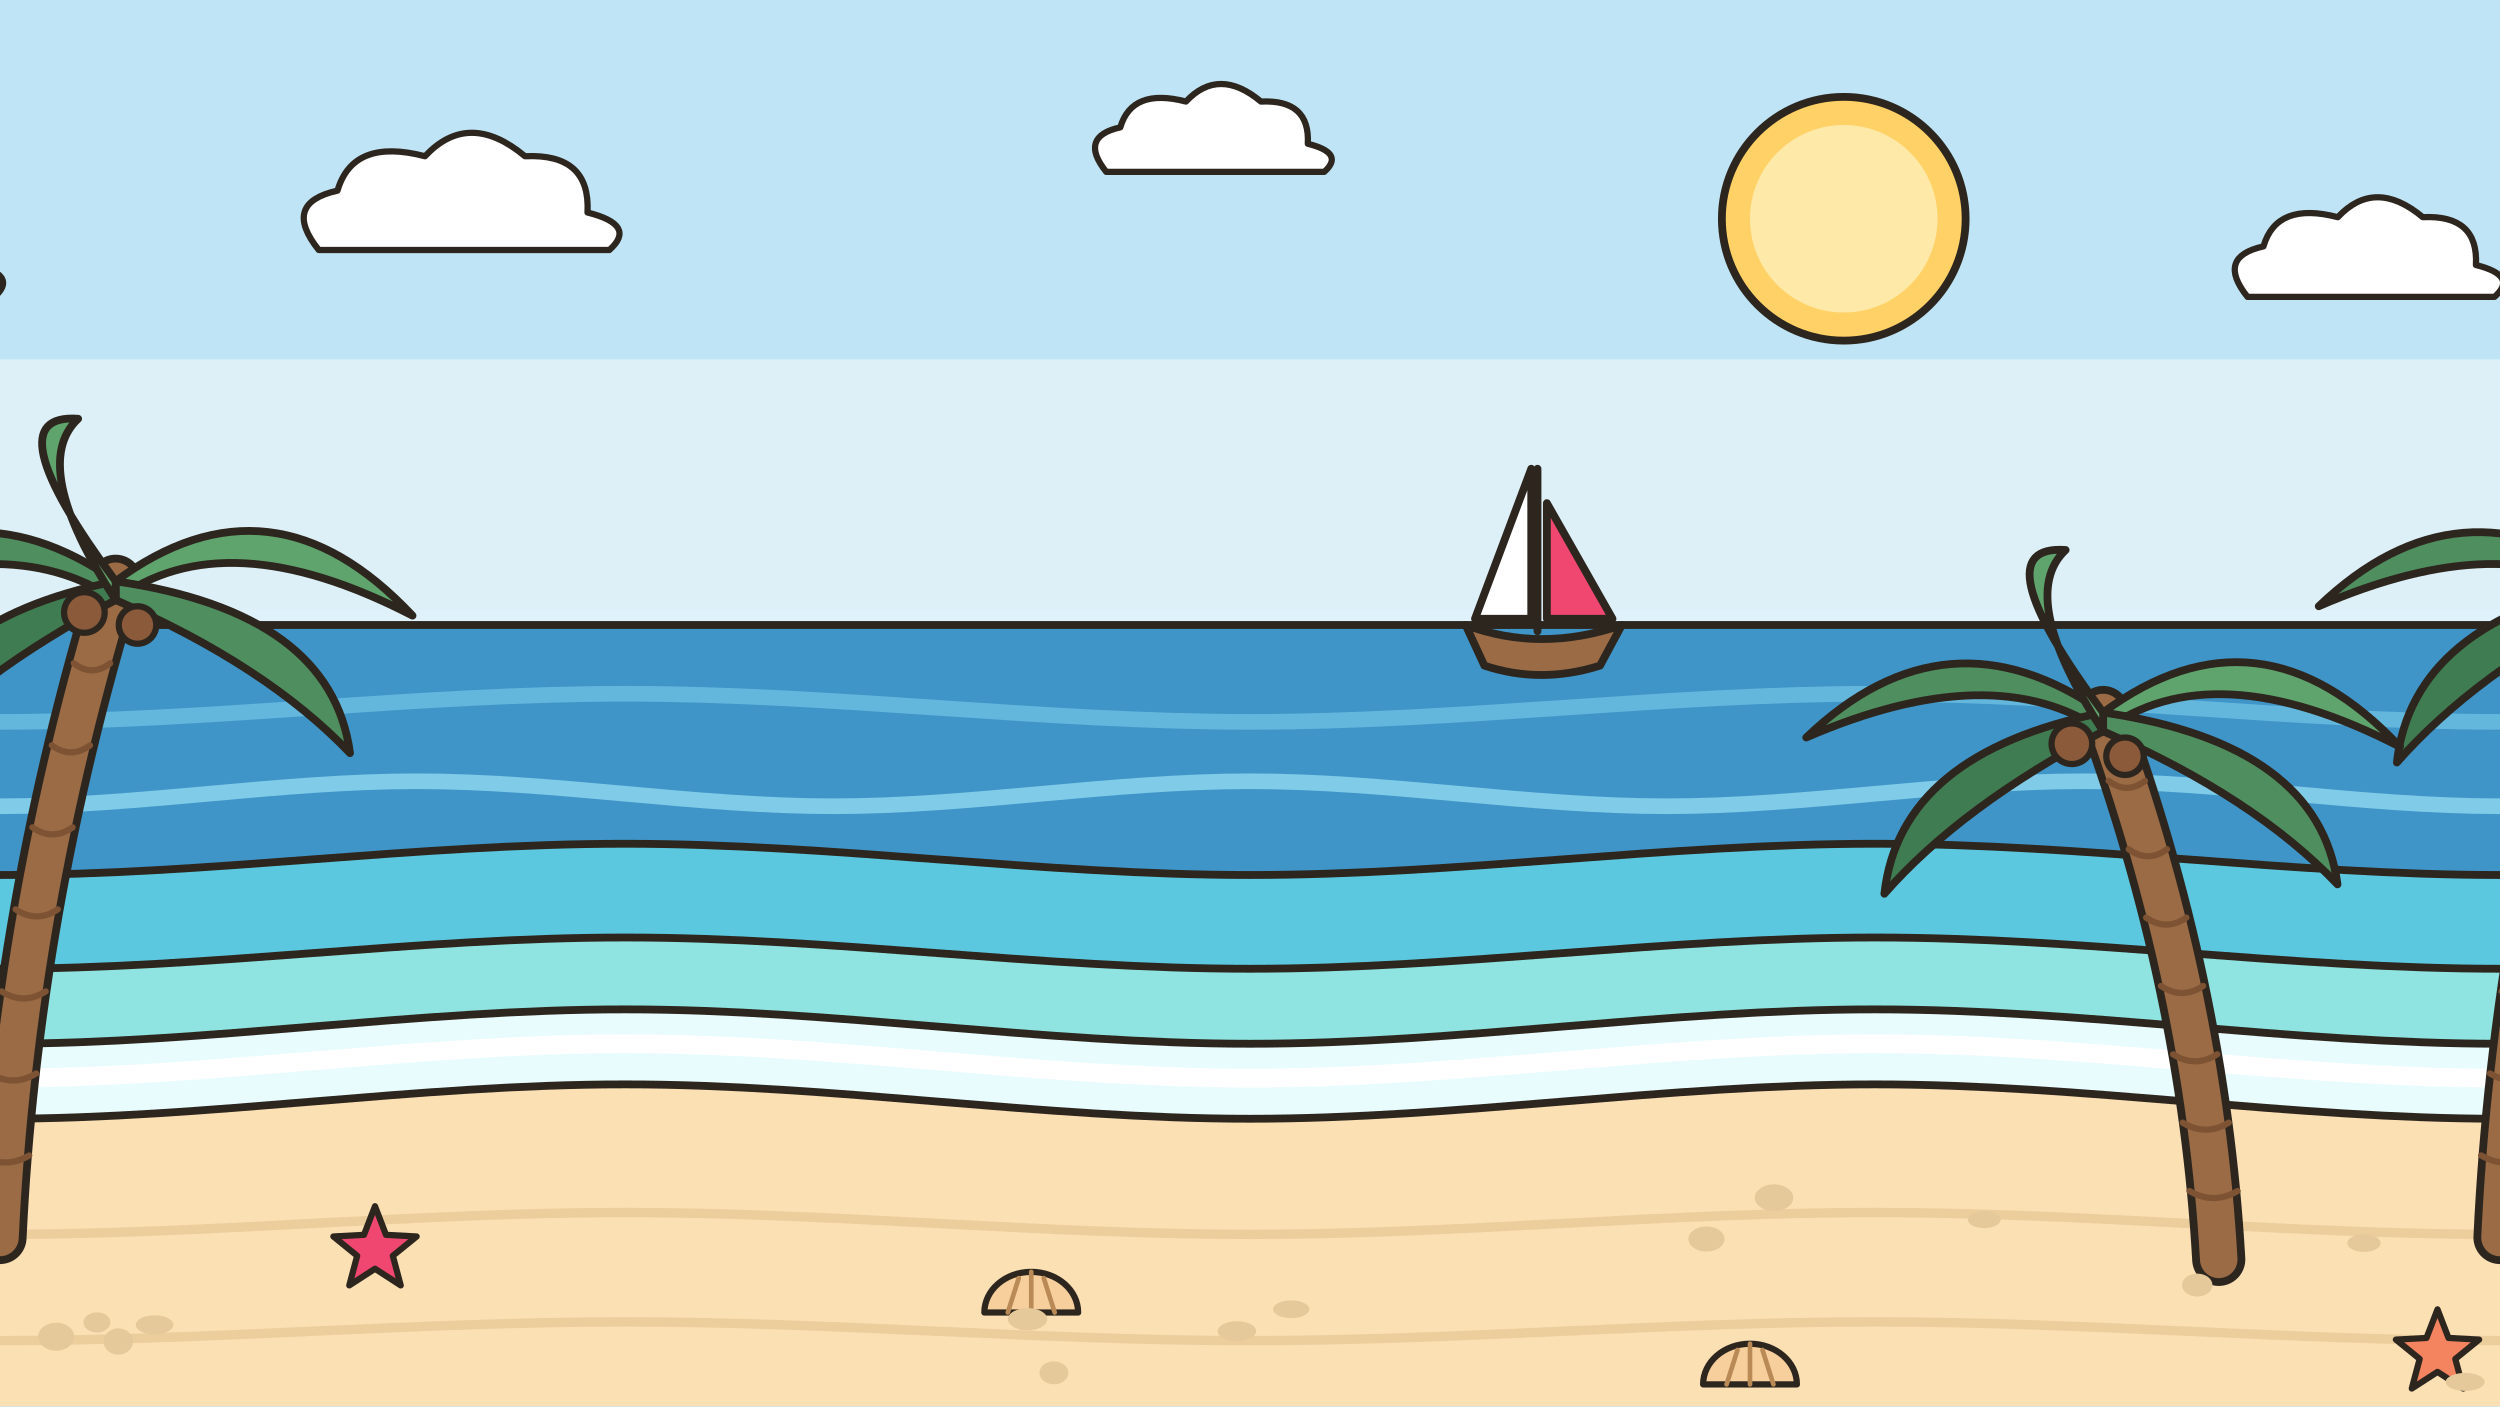
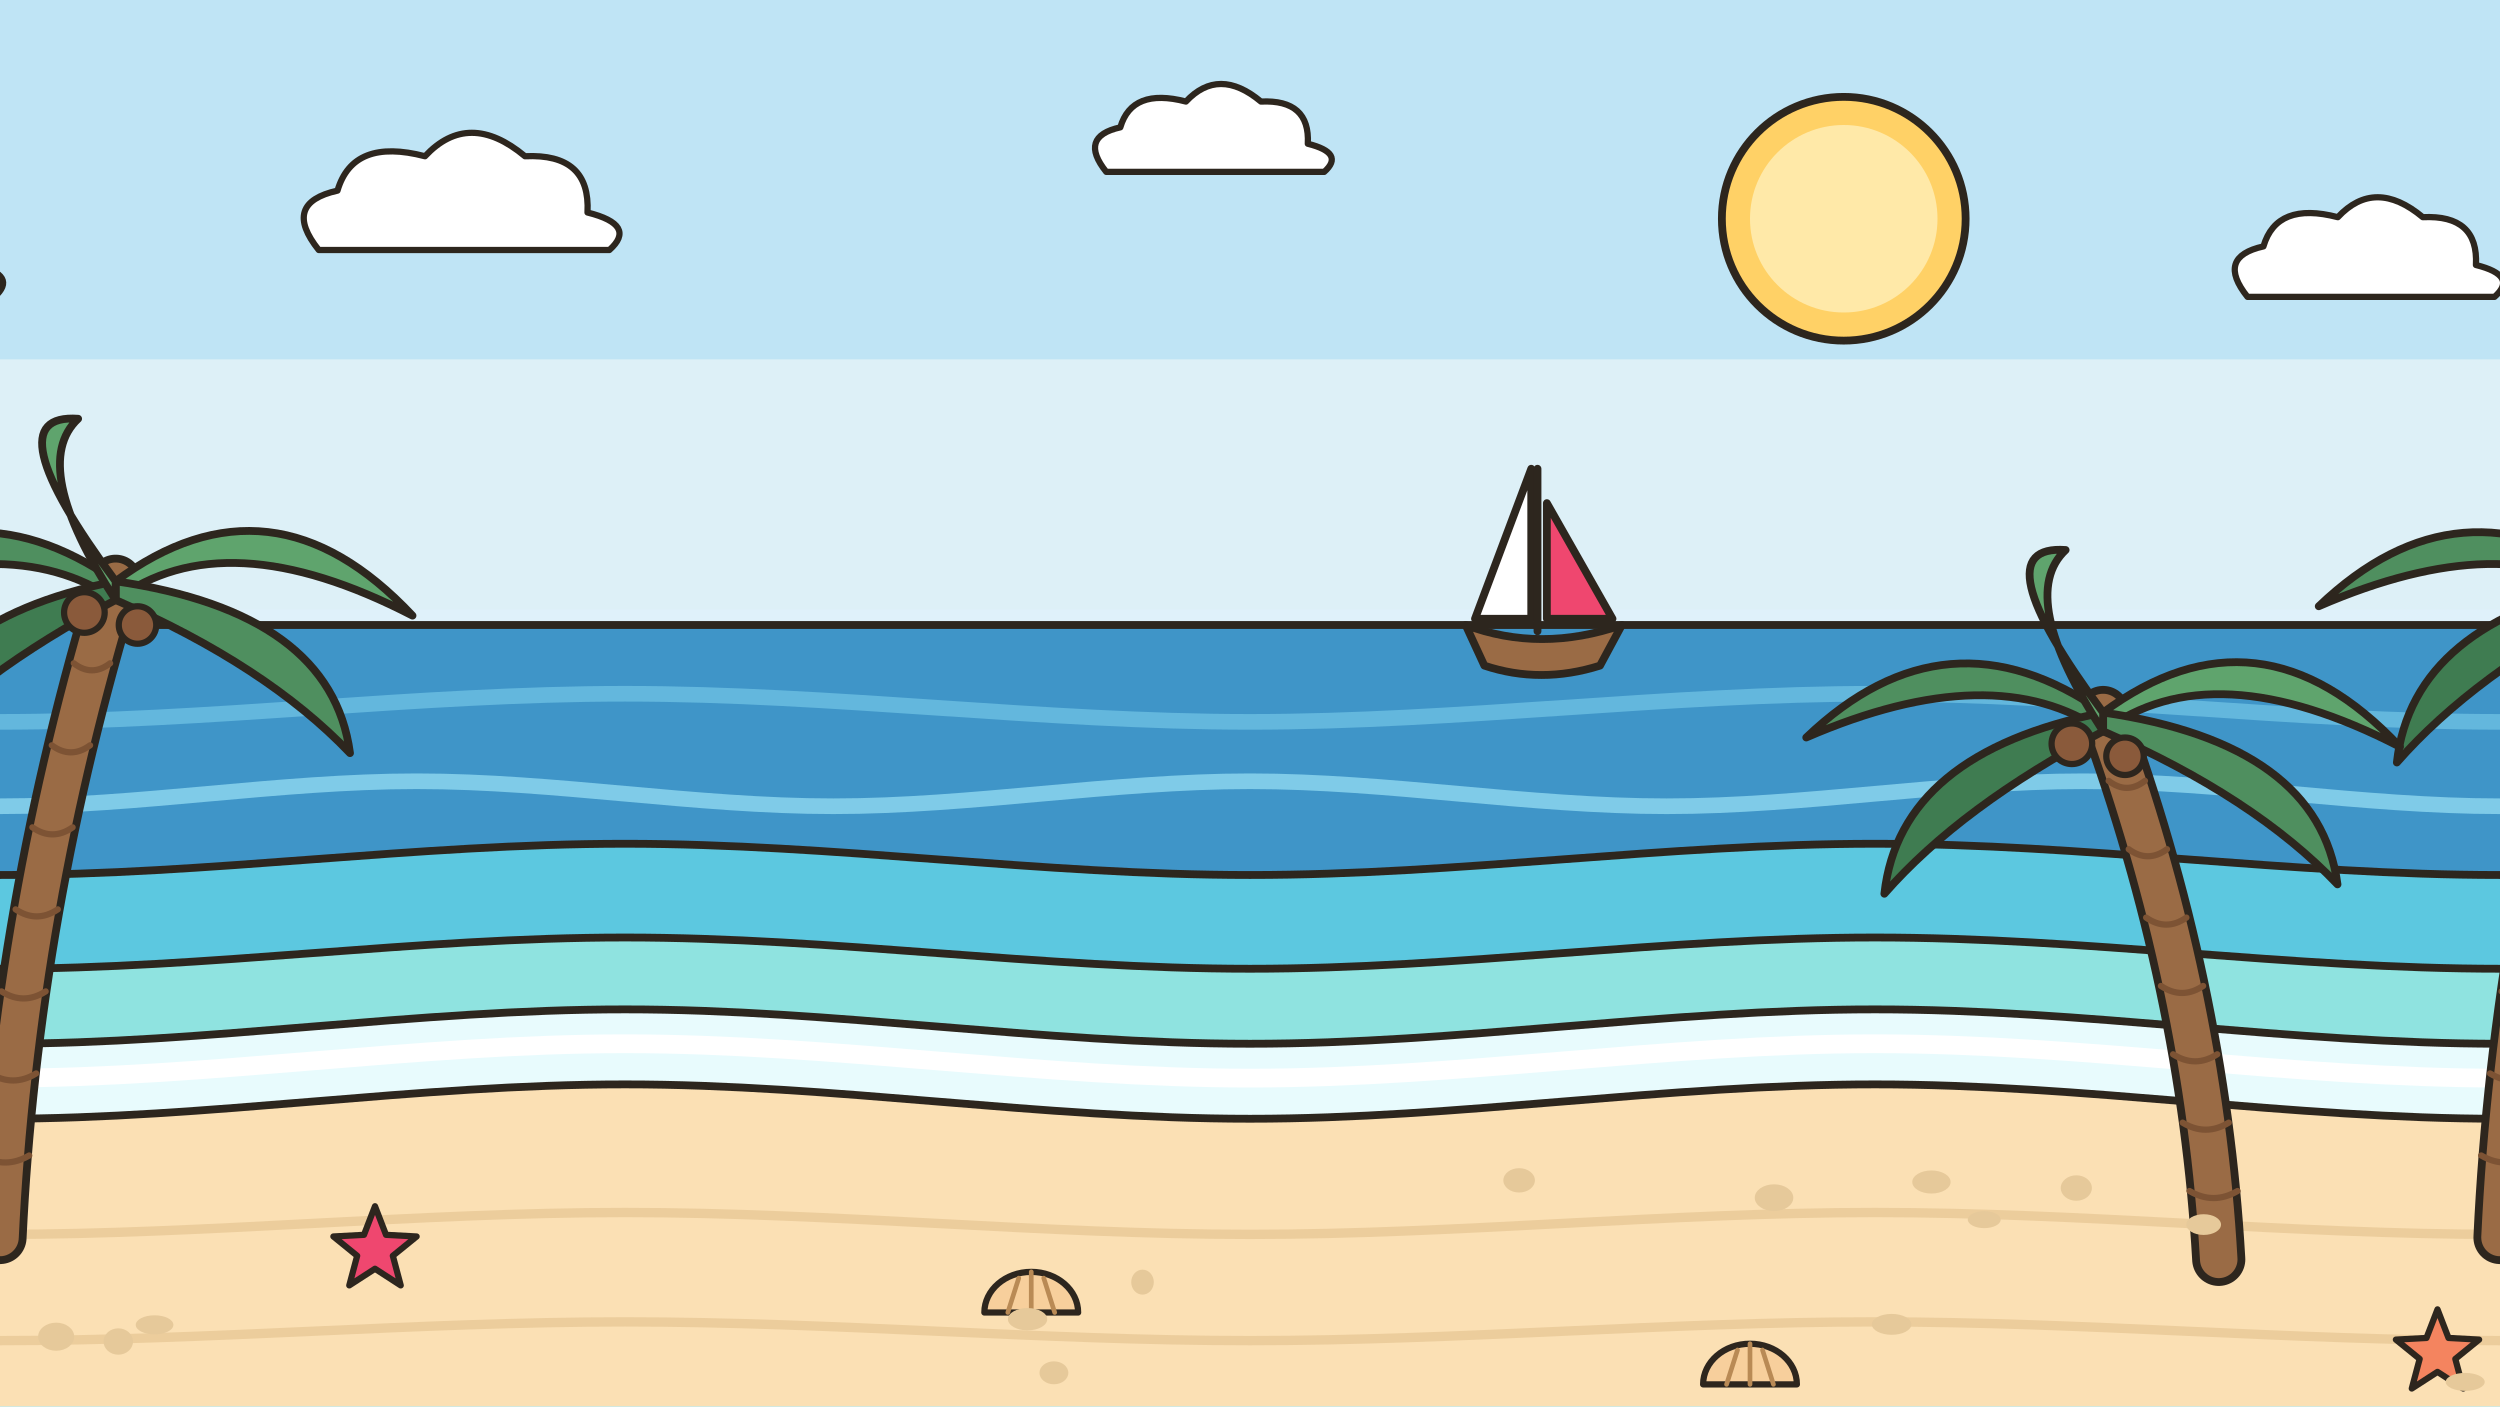
<svg xmlns="http://www.w3.org/2000/svg" viewBox="0 0 1600 900" preserveAspectRatio="xMidYMid slice" data-asset-id="bg_beach">
  <g id="background" stroke="#2d261e" stroke-width="5" stroke-linecap="round" stroke-linejoin="round">
    <rect x="0" y="0" width="1600" height="900" fill="#dff1fa" stroke="none" />
    <rect x="0" y="0" width="1600" height="250" fill="#bfe4f5" stroke="none" />
    <rect x="0" y="230" width="1600" height="160" fill="#ddf0f7" stroke="none" />
    <circle cx="1180" cy="140" r="78" fill="#ffd166" stroke="#2d261e" stroke-width="5" />
    <circle cx="1180" cy="140" r="60" fill="#ffe9a8" stroke="none" />
    <path d="M204 160q-24 -30 12 -38q10 -34 56 -22q28 -30 64 0q42 -2 40 36q32 8 14 24Z" fill="#ffffff" stroke="#2d261e" stroke-width="4" stroke-linejoin="round" />
    <path d="M708 110q-18 -22.5 9 -28.5q7.5 -25.5 42 -16.5q21 -22.5 48 0q31.5 -1.5 30 27q24 6 10.5 18Z" fill="#ffffff" stroke="#2d261e" stroke-width="4" stroke-linejoin="round" />
    <path d="M1438.4 190q-20.4 -25.5 10.2 -32.3q8.5 -28.9 47.6 -18.7q23.8 -25.5 54.4 0q35.7 -1.7 34 30.6q27.2 6.8 11.9 20.4Z" fill="#ffffff" stroke="#2d261e" stroke-width="4" stroke-linejoin="round" />
-     <path d="M-161.6 190q-20.4 -25.5 10.2 -32.3q8.5 -28.9 47.6 -18.7q23.8 -25.5 54.4 0q35.7 -1.7 34 30.6q27.2 6.8 11.9 20.4Z" fill="#ffffff" stroke="#2d261e" stroke-width="4" stroke-linejoin="round" />
+     <g transform="translate(-1600 0)">
+       <path d="M1438.4 190q-20.4 -25.5 10.2 -32.3q8.5 -28.9 47.6 -18.7q23.8 -25.5 54.4 0q35.7 -1.7 34 30.6q27.2 6.8 11.9 20.4Z" fill="#ffffff" stroke="#2d261e" stroke-width="4" stroke-linejoin="round" />
+     </g>
    <rect x="0" y="400" width="1600" height="240" fill="#3f95c8" stroke="none" />
    <line x1="0" y1="400" x2="1600" y2="400" stroke="#2d261e" stroke-width="5" />
    <g transform="translate(940 300)">
      <path d="M40 0 40 96 4 96Z" fill="#ffffff" stroke="#2d261e" stroke-width="5" stroke-linejoin="round" />
      <path d="M50 22 50 96 92 96Z" fill="#ef476f" stroke="#2d261e" stroke-width="5" stroke-linejoin="round" />
      <line x1="44" y1="0" x2="44" y2="104" stroke="#2d261e" stroke-width="5" />
      <path d="M-2 100q48 18 100 0l-14 26q-38 12 -74 0Z" fill="#9a6b45" stroke="#2d261e" stroke-width="5" stroke-linejoin="round" />
    </g>
    <path d="M0 462C133.33 462 266.67 444 400 444C533.33 444 666.67 462 800 462C933.33 462 1066.67 444 1200 444C1333.33 444 1466.67 462 1600 462" fill="none" stroke="#63b7dd" stroke-width="10" stroke-linecap="butt" />
    <path d="M0 516C88.89 516 177.78 500 266.67 500C355.56 500 444.44 516 533.33 516C622.22 516 711.11 500 800 500C888.89 500 977.78 516 1066.67 516C1155.56 516 1244.44 500 1333.33 500C1422.22 500 1511.11 516 1600 516" fill="none" stroke="#7fcbe8" stroke-width="10" stroke-linecap="butt" />
    <path d="M0 560C133.33 560 266.67 540 400 540C533.33 540 666.67 560 800 560C933.33 560 1066.67 540 1200 540C1333.33 540 1466.67 560 1600 560L1600 900L0 900Z" fill="#5cc8e0" stroke="none" />
    <path d="M0 560C133.33 560 266.67 540 400 540C533.33 540 666.67 560 800 560C933.33 560 1066.67 540 1200 540C1333.33 540 1466.67 560 1600 560" fill="none" stroke="#2d261e" stroke-width="5" stroke-linecap="butt" />
    <path d="M0 620C133.33 620 266.67 600 400 600C533.33 600 666.67 620 800 620C933.33 620 1066.67 600 1200 600C1333.33 600 1466.67 620 1600 620L1600 900L0 900Z" fill="#8fe3e0" stroke="none" />
    <path d="M0 620C133.33 620 266.67 600 400 600C533.33 600 666.67 620 800 620C933.33 620 1066.67 600 1200 600C1333.33 600 1466.67 620 1600 620" fill="none" stroke="#2d261e" stroke-width="5" stroke-linecap="butt" />
    <path d="M0 668C133.33 668 266.67 646 400 646C533.33 646 666.67 668 800 668C933.33 668 1066.67 646 1200 646C1333.33 646 1466.67 668 1600 668L1600 900L0 900Z" fill="#e8fbfd" stroke="none" />
    <path d="M0 668C133.33 668 266.67 646 400 646C533.33 646 666.67 668 800 668C933.33 668 1066.67 646 1200 646C1333.33 646 1466.67 668 1600 668" fill="none" stroke="#2d261e" stroke-width="5" stroke-linecap="butt" />
    <path d="M0 690C133.33 690 266.67 668 400 668C533.33 668 666.67 690 800 690C933.33 690 1066.67 668 1200 668C1333.33 668 1466.67 690 1600 690" fill="none" stroke="#ffffff" stroke-width="12" stroke-linecap="butt" />
    <path d="M0 716C133.33 716 266.67 694 400 694C533.33 694 666.67 716 800 716C933.33 716 1066.67 694 1200 694C1333.33 694 1466.67 716 1600 716L1600 900L0 900Z" fill="#fbe0b4" stroke="none" />
    <path d="M0 716C133.33 716 266.67 694 400 694C533.33 694 666.67 716 800 716C933.33 716 1066.67 694 1200 694C1333.33 694 1466.67 716 1600 716" fill="none" stroke="#2d261e" stroke-width="5" stroke-linecap="butt" />
    <path d="M0 790C133.33 790 266.67 776 400 776C533.33 776 666.67 790 800 790C933.33 790 1066.67 776 1200 776C1333.33 776 1466.67 790 1600 790" fill="none" stroke="#eccd9c" stroke-width="6" stroke-linecap="butt" />
    <path d="M0 858C133.33 858 266.67 846 400 846C533.33 846 666.67 858 800 858C933.33 858 1066.67 846 1200 846C1333.33 846 1466.67 858 1600 858" fill="none" stroke="#eccd9c" stroke-width="6" stroke-linecap="butt" />
    <path d="M0 792Q10 582 74 372" fill="none" stroke="#2d261e" stroke-width="34" stroke-linecap="round" />
    <path d="M0 792Q10 582 74 372" fill="none" stroke="#9a6b45" stroke-width="24" stroke-linecap="round" />
    <path d="M-12.03 739.5q15.38 9 30.75 0" fill="none" stroke="#7d5334" stroke-width="4" stroke-linecap="round" />
    <path d="M-6.37 687q14.75 9 29.5 0" fill="none" stroke="#7d5334" stroke-width="4" stroke-linecap="round" />
    <path d="M0.97 634.5q14.13 9 28.25 0" fill="none" stroke="#7d5334" stroke-width="4" stroke-linecap="round" />
    <path d="M10 582q13.5 9 27 0" fill="none" stroke="#7d5334" stroke-width="4" stroke-linecap="round" />
    <path d="M20.72 529.5q12.88 9 25.75 0" fill="none" stroke="#7d5334" stroke-width="4" stroke-linecap="round" />
    <path d="M33.13 477q12.25 9 24.5 0" fill="none" stroke="#7d5334" stroke-width="4" stroke-linecap="round" />
    <path d="M47.22 424.5q11.63 9 23.25 0" fill="none" stroke="#7d5334" stroke-width="4" stroke-linecap="round" />
    <path d="M74 372Q-26 302 -116 388Q4 336 74 384Z" fill="#4f8f5f" stroke="#2d261e" stroke-width="5" stroke-linejoin="round" />
    <path d="M74 372Q174 298 264 394Q144 332 74 384Z" fill="#5fa46d" stroke="#2d261e" stroke-width="5" stroke-linejoin="round" />
    <path d="M74 372Q-56 398 -66 488Q-17 432 74 384Z" fill="#3f7c51" stroke="#2d261e" stroke-width="5" stroke-linejoin="round" />
    <path d="M74 372Q212 392 224 482Q170.6 426 74 384Z" fill="#4f8f5f" stroke="#2d261e" stroke-width="5" stroke-linejoin="round" />
    <path d="M74 372Q-6 264 50 268Q18 298 74 384Z" fill="#5fa46d" stroke="#2d261e" stroke-width="5" stroke-linejoin="round" />
    <circle cx="54" cy="392" r="13" fill="#8a5a3b" stroke="#2d261e" stroke-width="4" />
    <circle cx="88" cy="400" r="12" fill="#8a5a3b" stroke="#2d261e" stroke-width="4" />
-     <path d="M1600 792Q1610 582 1674 372" fill="none" stroke="#2d261e" stroke-width="34" stroke-linecap="round" />
-     <path d="M1600 792Q1610 582 1674 372" fill="none" stroke="#9a6b45" stroke-width="24" stroke-linecap="round" />
-     <path d="M1587.97 739.5q15.38 9 30.75 0" fill="none" stroke="#7d5334" stroke-width="4" stroke-linecap="round" />
-     <path d="M1593.63 687q14.75 9 29.5 0" fill="none" stroke="#7d5334" stroke-width="4" stroke-linecap="round" />
-     <path d="M1600.97 634.5q14.13 9 28.25 0" fill="none" stroke="#7d5334" stroke-width="4" stroke-linecap="round" />
-     <path d="M1610 582q13.5 9 27 0" fill="none" stroke="#7d5334" stroke-width="4" stroke-linecap="round" />
-     <path d="M1620.72 529.5q12.88 9 25.75 0" fill="none" stroke="#7d5334" stroke-width="4" stroke-linecap="round" />
-     <path d="M1633.13 477q12.25 9 24.5 0" fill="none" stroke="#7d5334" stroke-width="4" stroke-linecap="round" />
-     <path d="M1647.22 424.5q11.63 9 23.25 0" fill="none" stroke="#7d5334" stroke-width="4" stroke-linecap="round" />
-     <path d="M1674 372Q1574 302 1484 388Q1604 336 1674 384Z" fill="#4f8f5f" stroke="#2d261e" stroke-width="5" stroke-linejoin="round" />
-     <path d="M1674 372Q1774 298 1864 394Q1744 332 1674 384Z" fill="#5fa46d" stroke="#2d261e" stroke-width="5" stroke-linejoin="round" />
-     <path d="M1674 372Q1544 398 1534 488Q1583 432 1674 384Z" fill="#3f7c51" stroke="#2d261e" stroke-width="5" stroke-linejoin="round" />
-     <path d="M1674 372Q1812 392 1824 482Q1770.6 426 1674 384Z" fill="#4f8f5f" stroke="#2d261e" stroke-width="5" stroke-linejoin="round" />
-     <path d="M1674 372Q1594 264 1650 268Q1618 298 1674 384Z" fill="#5fa46d" stroke="#2d261e" stroke-width="5" stroke-linejoin="round" />
-     <circle cx="1654" cy="392" r="13" fill="#8a5a3b" stroke="#2d261e" stroke-width="4" />
-     <circle cx="1688" cy="400" r="12" fill="#8a5a3b" stroke="#2d261e" stroke-width="4" />
+     <g transform="translate(1600 0)">
+       <path d="M0 792Q10 582 74 372" fill="none" stroke="#2d261e" stroke-width="34" stroke-linecap="round" />
+       <path d="M0 792Q10 582 74 372" fill="none" stroke="#9a6b45" stroke-width="24" stroke-linecap="round" />
+       <path d="M-12.03 739.5q15.38 9 30.75 0" fill="none" stroke="#7d5334" stroke-width="4" stroke-linecap="round" />
+       <path d="M-6.37 687q14.75 9 29.5 0" fill="none" stroke="#7d5334" stroke-width="4" stroke-linecap="round" />
+       <path d="M0.97 634.5q14.13 9 28.25 0" fill="none" stroke="#7d5334" stroke-width="4" stroke-linecap="round" />
+       <path d="M10 582q13.5 9 27 0" fill="none" stroke="#7d5334" stroke-width="4" stroke-linecap="round" />
+       <path d="M20.72 529.5q12.88 9 25.75 0" fill="none" stroke="#7d5334" stroke-width="4" stroke-linecap="round" />
+       <path d="M33.13 477q12.25 9 24.5 0" fill="none" stroke="#7d5334" stroke-width="4" stroke-linecap="round" />
+       <path d="M47.22 424.5q11.63 9 23.25 0" fill="none" stroke="#7d5334" stroke-width="4" stroke-linecap="round" />
+       <path d="M74 372Q-26 302 -116 388Q4 336 74 384Z" fill="#4f8f5f" stroke="#2d261e" stroke-width="5" stroke-linejoin="round" />
+       <path d="M74 372Q174 298 264 394Q144 332 74 384Z" fill="#5fa46d" stroke="#2d261e" stroke-width="5" stroke-linejoin="round" />
+       <path d="M74 372Q-56 398 -66 488Q-17 432 74 384Z" fill="#3f7c51" stroke="#2d261e" stroke-width="5" stroke-linejoin="round" />
+       <path d="M74 372Q212 392 224 482Q170.6 426 74 384Z" fill="#4f8f5f" stroke="#2d261e" stroke-width="5" stroke-linejoin="round" />
+       <path d="M74 372Q-6 264 50 268Q18 298 74 384Z" fill="#5fa46d" stroke="#2d261e" stroke-width="5" stroke-linejoin="round" />
+       <circle cx="54" cy="392" r="13" fill="#8a5a3b" stroke="#2d261e" stroke-width="4" />
+       <circle cx="88" cy="400" r="12" fill="#8a5a3b" stroke="#2d261e" stroke-width="4" />
+     </g>
    <path d="M1420 806Q1410 631 1346 456" fill="none" stroke="#2d261e" stroke-width="34" stroke-linecap="round" />
    <path d="M1420 806Q1410 631 1346 456" fill="none" stroke="#9a6b45" stroke-width="24" stroke-linecap="round" />
    <path d="M1401.28 762.25q15.38 9 30.75 0" fill="none" stroke="#7d5334" stroke-width="4" stroke-linecap="round" />
    <path d="M1396.88 718.5q14.75 9 29.5 0" fill="none" stroke="#7d5334" stroke-width="4" stroke-linecap="round" />
    <path d="M1390.78 674.75q14.13 9 28.25 0" fill="none" stroke="#7d5334" stroke-width="4" stroke-linecap="round" />
    <path d="M1383 631q13.5 9 27 0" fill="none" stroke="#7d5334" stroke-width="4" stroke-linecap="round" />
    <path d="M1373.53 587.25q12.88 9 25.75 0" fill="none" stroke="#7d5334" stroke-width="4" stroke-linecap="round" />
    <path d="M1362.38 543.5q12.25 9 24.5 0" fill="none" stroke="#7d5334" stroke-width="4" stroke-linecap="round" />
    <path d="M1349.53 499.75q11.63 9 23.25 0" fill="none" stroke="#7d5334" stroke-width="4" stroke-linecap="round" />
    <path d="M1346 456Q1246 386 1156 472Q1276 420 1346 468Z" fill="#4f8f5f" stroke="#2d261e" stroke-width="5" stroke-linejoin="round" />
    <path d="M1346 456Q1446 382 1536 478Q1416 416 1346 468Z" fill="#5fa46d" stroke="#2d261e" stroke-width="5" stroke-linejoin="round" />
    <path d="M1346 456Q1216 482 1206 572Q1255 516 1346 468Z" fill="#3f7c51" stroke="#2d261e" stroke-width="5" stroke-linejoin="round" />
    <path d="M1346 456Q1484 476 1496 566Q1442.6 510 1346 468Z" fill="#4f8f5f" stroke="#2d261e" stroke-width="5" stroke-linejoin="round" />
    <path d="M1346 456Q1266 348 1322 352Q1290 382 1346 468Z" fill="#5fa46d" stroke="#2d261e" stroke-width="5" stroke-linejoin="round" />
    <circle cx="1326" cy="476" r="13" fill="#8a5a3b" stroke="#2d261e" stroke-width="4" />
    <circle cx="1360" cy="484" r="12" fill="#8a5a3b" stroke="#2d261e" stroke-width="4" />
    <path d="M240 772L247.05 790.29L266.63 791.35L251.41 803.71L256.46 822.65L240 812L223.54 822.65L228.59 803.71L213.37 791.35L232.95 790.29Z" fill="#ef476f" stroke="#2d261e" stroke-width="4" stroke-linejoin="round" />
    <path d="M1560 838L1567.05 856.29L1586.63 857.35L1571.41 869.71L1576.46 888.65L1560 878L1543.54 888.65L1548.59 869.71L1533.37 857.35L1552.95 856.29Z" fill="#f4845f" stroke="#2d261e" stroke-width="4" stroke-linejoin="round" />
-     <path d="M-40 838L-32.95 856.29L-13.37 857.35L-28.59 869.71L-23.54 888.65L-40 878L-56.46 888.65L-51.41 869.71L-66.63 857.35L-47.05 856.29Z" fill="#f4845f" stroke="#2d261e" stroke-width="4" stroke-linejoin="round" />
+     <g transform="translate(-1600 0)">
+       <path d="M1560 838L1567.05 856.29L1586.63 857.35L1571.41 869.71L1576.46 888.65L1560 878L1543.54 888.65L1548.59 869.71L1533.37 857.35L1552.95 856.29Z" fill="#f4845f" stroke="#2d261e" stroke-width="4" stroke-linejoin="round" />
+     </g>
    <g>
      <path d="M630 840a30 26 0 0 1 60 0Z" fill="#f7cf9c" stroke="#2d261e" stroke-width="4" stroke-linejoin="round" />
      <path d="M660 840 660 814M645 840 652 818M675 840 668 818" fill="none" stroke="#b98a55" stroke-width="3" />
    </g>
    <g>
      <path d="M1090 886a30 26 0 0 1 60 0Z" fill="#f7cf9c" stroke="#2d261e" stroke-width="4" stroke-linejoin="round" />
      <path d="M1120 886 1120 860M1105 886 1112 864M1135 886 1128 864" fill="none" stroke="#b98a55" stroke-width="3" />
    </g>
    <ellipse cx="657.64" cy="844.29" rx="12.58" ry="7.15" fill="#e6c99a" stroke="none" />
    <ellipse cx="674.5" cy="878.6" rx="9.23" ry="7.34" fill="#e6c99a" stroke="none" />
    <ellipse cx="1269.91" cy="780.56" rx="10.53" ry="5.45" fill="#e6c99a" stroke="none" />
    <ellipse cx="1135.38" cy="766.54" rx="12.34" ry="8.58" fill="#e6c99a" stroke="none" />
    <ellipse cx="75.7" cy="858.57" rx="9.44" ry="8.44" fill="#e6c99a" stroke="none" />
    <ellipse cx="35.96" cy="855.49" rx="11.56" ry="8.99" fill="#e6c99a" stroke="none" />
    <ellipse cx="98.92" cy="847.91" rx="12.05" ry="6.12" fill="#e6c99a" stroke="none" />
    <ellipse cx="1577.73" cy="884.43" rx="12.49" ry="5.76" fill="#e6c99a" stroke="none" />
-     <ellipse cx="-22.27" cy="884.43" rx="11.98" ry="5.78" fill="#e6c99a" stroke="none" />
-     <ellipse cx="791.63" cy="851.92" rx="12.29" ry="6.39" fill="#e6c99a" stroke="none" />
-     <ellipse cx="1092.12" cy="792.98" rx="11.54" ry="8.03" fill="#e6c99a" stroke="none" />
-     <ellipse cx="1512.94" cy="795.58" rx="10.65" ry="5.66" fill="#e6c99a" stroke="none" />
-     <ellipse cx="826.36" cy="837.93" rx="11.64" ry="5.68" fill="#e6c99a" stroke="none" />
-     <ellipse cx="1406.23" cy="822.46" rx="9.74" ry="7.34" fill="#e6c99a" stroke="none" />
-     <ellipse cx="62.07" cy="846.35" rx="8.63" ry="6.45" fill="#e6c99a" stroke="none" />
+     <g transform="translate(-1600 0)">
+       <ellipse cx="1577.73" cy="884.43" rx="12.49" ry="5.76" fill="#e6c99a" stroke="none" />
+     </g>
+     <ellipse cx="1328.84" cy="760.34" rx="9.97" ry="8.15" fill="#e6c99a" stroke="none" />
+     <ellipse cx="1410.35" cy="783.73" rx="11.1" ry="6.63" fill="#e6c99a" stroke="none" />
+     <ellipse cx="1210.64" cy="847.59" rx="12.67" ry="6.69" fill="#e6c99a" stroke="none" />
+     <ellipse cx="972.24" cy="755.42" rx="10.1" ry="7.79" fill="#e6c99a" stroke="none" />
+     <ellipse cx="1236.12" cy="756.48" rx="12.27" ry="7.39" fill="#e6c99a" stroke="none" />
+     <ellipse cx="731.21" cy="820.57" rx="7.23" ry="8" fill="#e6c99a" stroke="none" />
  </g>
</svg>
